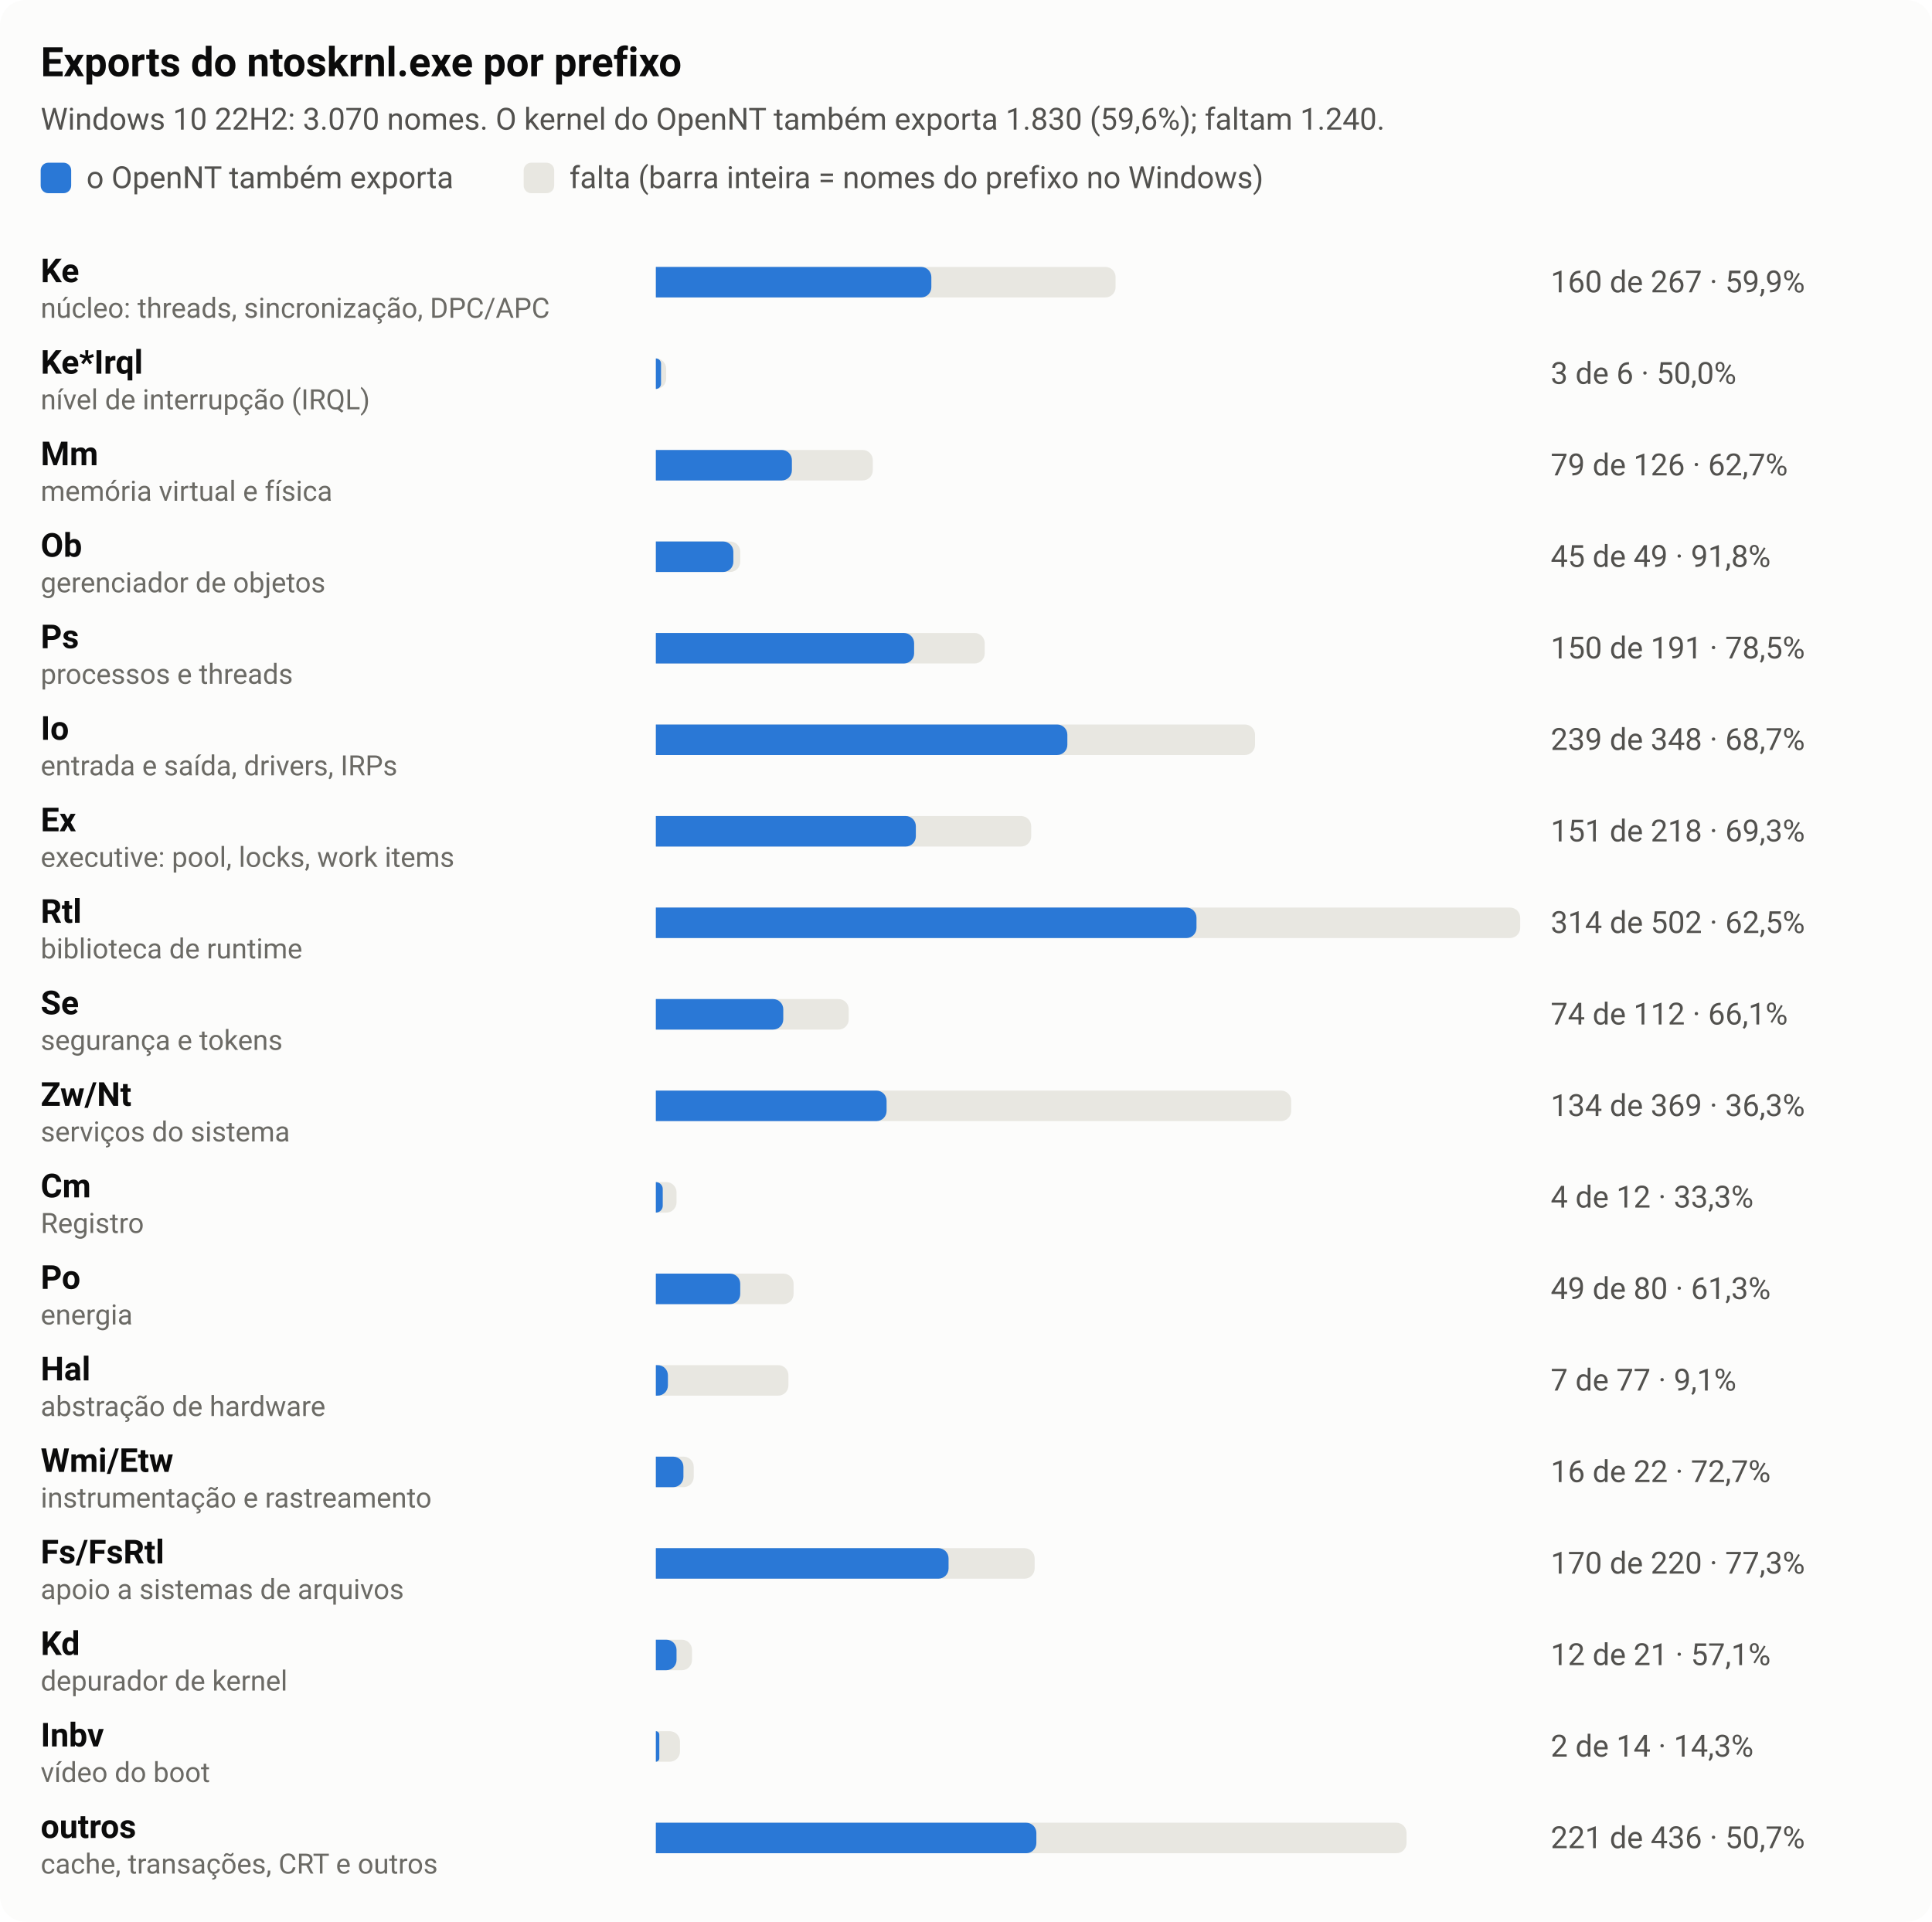
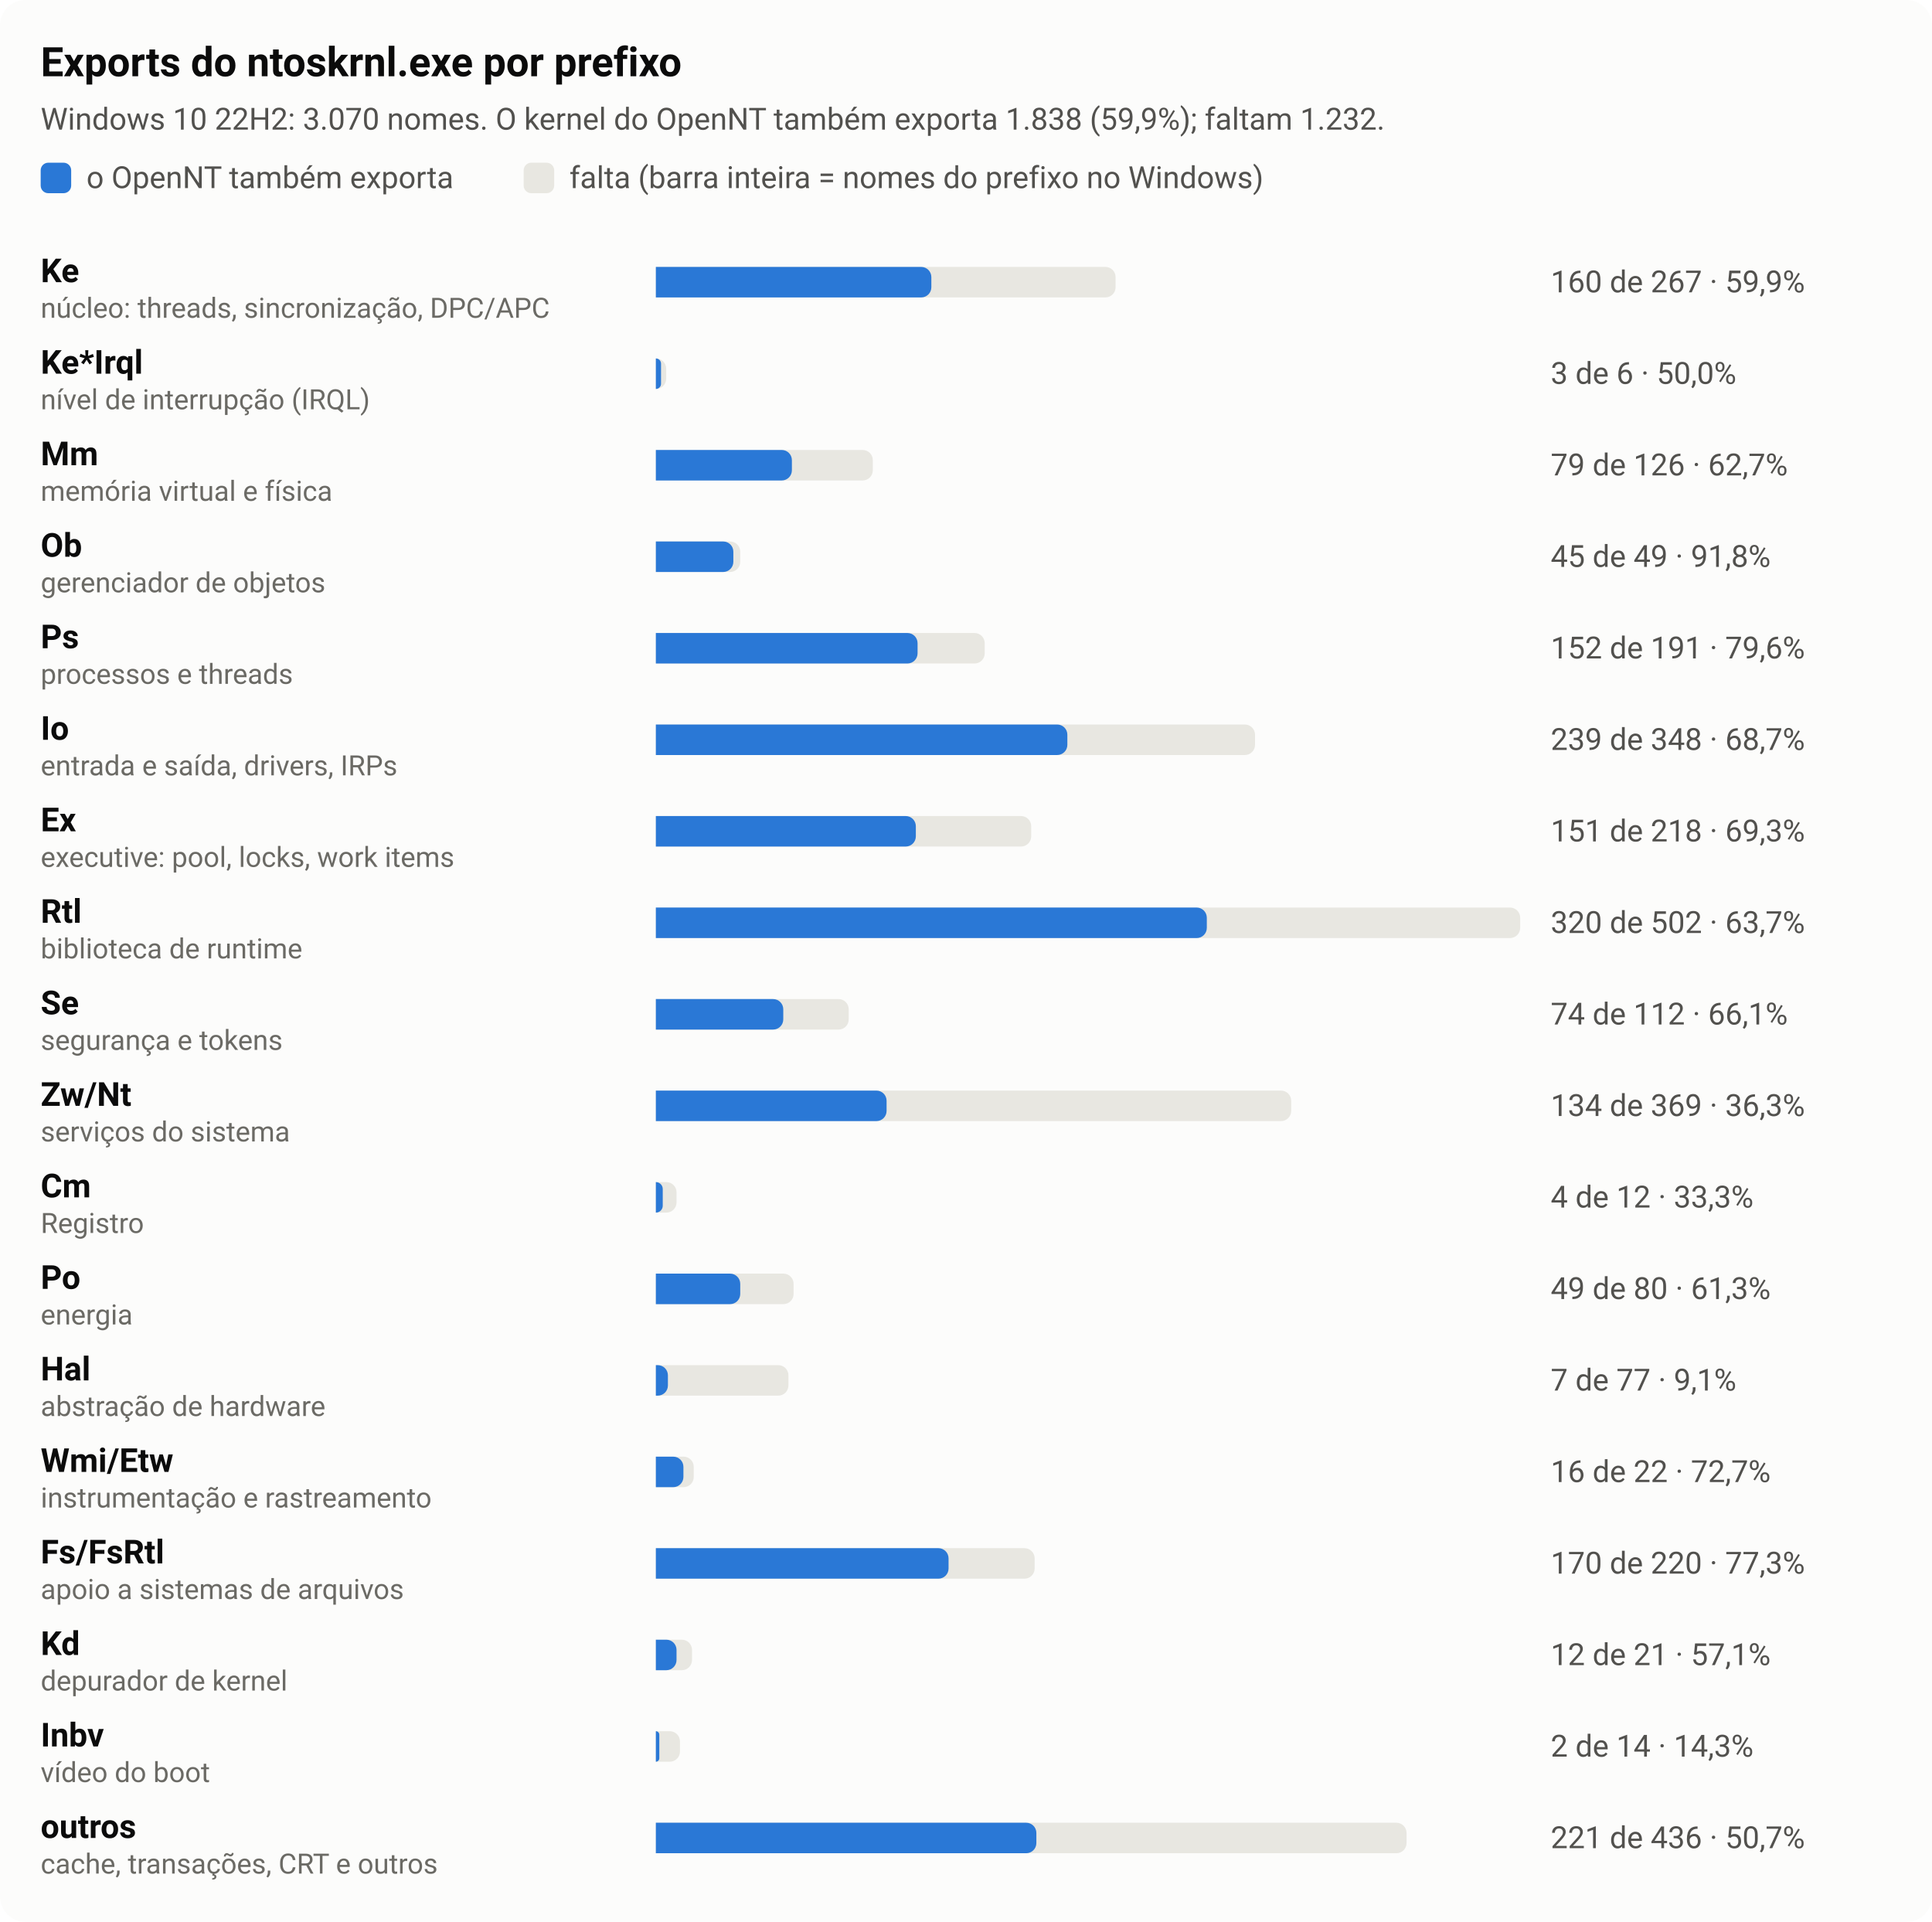
<svg xmlns="http://www.w3.org/2000/svg" width="760" height="756" viewBox="0 0 760 756" role="img" aria-labelledby="pc-title">
  <style>.pc-bg{fill:#fcfcfb}.pc-t{font:600 16px system-ui,-apple-system,Segoe UI,Roboto,sans-serif;fill:#0b0b0b}.pc-s,.pc-v{font:12px system-ui,-apple-system,Segoe UI,Roboto,sans-serif;fill:#52514e}.pc-v{font-variant-numeric:tabular-nums}.pc-l{font:600 13px system-ui,-apple-system,Segoe UI,Roboto,sans-serif;fill:#0b0b0b}.pc-m{font:11px system-ui,-apple-system,Segoe UI,Roboto,sans-serif;fill:#6b6a65}.pc-k{fill:#e8e7e1}.pc-a{fill:#2a78d6}@media (prefers-color-scheme:dark){.pc-bg{fill:#1a1a19}.pc-t,.pc-l{fill:#f0efec}.pc-s,.pc-v{fill:#c3c2b7}.pc-m{fill:#9d9b94}.pc-k{fill:#2c2c2a}.pc-a{fill:#3987e5}}</style>
  <rect class="pc-bg" width="760" height="756" rx="10" />
  <text class="pc-t" x="16" y="30">Exports do ntoskrnl.exe por prefixo</text>
-   <text class="pc-s" x="16" y="51">Windows 10 22H2: 3.070 nomes. O kernel do OpenNT também exporta 1.830 (59,6%); faltam 1.240.</text>
+   <text class="pc-s" x="16" y="51">Windows 10 22H2: 3.070 nomes. O kernel do OpenNT também exporta 1.838 (59,9%); faltam 1.232.</text>
  <rect class="pc-a" x="16" y="64" width="12" height="12" rx="3" />
  <text class="pc-v" x="34" y="74">o OpenNT também exporta</text>
  <rect class="pc-k" x="206" y="64" width="12" height="12" rx="3" />
  <text class="pc-v" x="224" y="74">falta (barra inteira = nomes do prefixo no Windows)</text>
  <g>
    <text class="pc-l" x="16" y="111">Ke</text>
    <text class="pc-m" x="16" y="125">núcleo: threads, sincronização, DPC/APC</text>
    <path class="pc-k" d="M258.0 105.0h176.84a4 4 0 0 1 4 4v4a4 4 0 0 1 -4 4h-176.84z" />
    <path class="pc-a" d="M258.0 105.0h104.37a4 4 0 0 1 4 4v4a4 4 0 0 1 -4 4h-104.37z" />
    <text class="pc-v" x="610" y="115">160 de 267 · 59,9%</text>
  </g>
  <g>
    <text class="pc-l" x="16" y="147">Ke*Irql</text>
    <text class="pc-m" x="16" y="161">nível de interrupção (IRQL)</text>
    <path class="pc-k" d="M258.0 141.0h0.06a4 4 0 0 1 4 4v4a4 4 0 0 1 -4 4h-0.06z" />
    <path class="pc-a" d="M258.0 141.0h0.00a2.032 2.032 0 0 1 2.032 2.032v7.936a2.032 2.032 0 0 1 -2.032 2.032h-0.00z" />
    <text class="pc-v" x="610" y="151">3 de 6 · 50,0%</text>
  </g>
  <g>
    <text class="pc-l" x="16" y="183">Mm</text>
    <text class="pc-m" x="16" y="197">memória virtual e física</text>
    <path class="pc-k" d="M258.0 177.0h81.34a4 4 0 0 1 4 4v4a4 4 0 0 1 -4 4h-81.34z" />
    <path class="pc-a" d="M258.0 177.0h49.51a4 4 0 0 1 4 4v4a4 4 0 0 1 -4 4h-49.51z" />
    <text class="pc-v" x="610" y="187">79 de 126 · 62,7%</text>
  </g>
  <g>
    <text class="pc-l" x="16" y="219">Ob</text>
    <text class="pc-m" x="16" y="233">gerenciador de objetos</text>
    <path class="pc-k" d="M258.0 213.0h29.19a4 4 0 0 1 4 4v4a4 4 0 0 1 -4 4h-29.19z" />
    <path class="pc-a" d="M258.0 213.0h26.48a4 4 0 0 1 4 4v4a4 4 0 0 1 -4 4h-26.48z" />
    <text class="pc-v" x="610" y="223">45 de 49 · 91,8%</text>
  </g>
  <g>
    <text class="pc-l" x="16" y="255">Ps</text>
    <text class="pc-m" x="16" y="269">processos e threads</text>
    <path class="pc-k" d="M258.0 249.0h125.36a4 4 0 0 1 4 4v4a4 4 0 0 1 -4 4h-125.36z" />
-     <path class="pc-a" d="M258.0 249.0h97.59a4 4 0 0 1 4 4v4a4 4 0 0 1 -4 4h-97.59z" />
-     <text class="pc-v" x="610" y="259">150 de 191 · 78,5%</text>
+     <path class="pc-a" d="M258.0 249.0h98.95a4 4 0 0 1 4 4v4a4 4 0 0 1 -4 4h-98.95z" />
+     <text class="pc-v" x="610" y="259">152 de 191 · 79,6%</text>
  </g>
  <g>
    <text class="pc-l" x="16" y="291">Io</text>
    <text class="pc-m" x="16" y="305">entrada e saída, drivers, IRPs</text>
    <path class="pc-k" d="M258.0 285.0h231.70a4 4 0 0 1 4 4v4a4 4 0 0 1 -4 4h-231.70z" />
    <path class="pc-a" d="M258.0 285.0h157.87a4 4 0 0 1 4 4v4a4 4 0 0 1 -4 4h-157.87z" />
    <text class="pc-v" x="610" y="295">239 de 348 · 68,7%</text>
  </g>
  <g>
    <text class="pc-l" x="16" y="327">Ex</text>
    <text class="pc-m" x="16" y="341">executive: pool, locks, work items</text>
    <path class="pc-k" d="M258.0 321.0h143.65a4 4 0 0 1 4 4v4a4 4 0 0 1 -4 4h-143.65z" />
    <path class="pc-a" d="M258.0 321.0h98.27a4 4 0 0 1 4 4v4a4 4 0 0 1 -4 4h-98.27z" />
    <text class="pc-v" x="610" y="331">151 de 218 · 69,3%</text>
  </g>
  <g>
    <text class="pc-l" x="16" y="363">Rtl</text>
    <text class="pc-m" x="16" y="377">biblioteca de runtime</text>
    <path class="pc-k" d="M258.0 357.0h336.00a4 4 0 0 1 4 4v4a4 4 0 0 1 -4 4h-336.00z" />
-     <path class="pc-a" d="M258.0 357.0h208.67a4 4 0 0 1 4 4v4a4 4 0 0 1 -4 4h-208.67z" />
-     <text class="pc-v" x="610" y="367">314 de 502 · 62,5%</text>
+     <path class="pc-a" d="M258.0 357.0h212.73a4 4 0 0 1 4 4v4a4 4 0 0 1 -4 4h-212.73z" />
+     <text class="pc-v" x="610" y="367">320 de 502 · 63,7%</text>
  </g>
  <g>
    <text class="pc-l" x="16" y="399">Se</text>
    <text class="pc-m" x="16" y="413">segurança e tokens</text>
    <path class="pc-k" d="M258.0 393.0h71.86a4 4 0 0 1 4 4v4a4 4 0 0 1 -4 4h-71.86z" />
    <path class="pc-a" d="M258.0 393.0h46.12a4 4 0 0 1 4 4v4a4 4 0 0 1 -4 4h-46.12z" />
    <text class="pc-v" x="610" y="403">74 de 112 · 66,1%</text>
  </g>
  <g>
    <text class="pc-l" x="16" y="435">Zw/Nt</text>
    <text class="pc-m" x="16" y="449">serviços do sistema</text>
    <path class="pc-k" d="M258.0 429.0h245.92a4 4 0 0 1 4 4v4a4 4 0 0 1 -4 4h-245.92z" />
    <path class="pc-a" d="M258.0 429.0h86.76a4 4 0 0 1 4 4v4a4 4 0 0 1 -4 4h-86.76z" />
    <text class="pc-v" x="610" y="439">134 de 369 · 36,3%</text>
  </g>
  <g>
    <text class="pc-l" x="16" y="471">Cm</text>
    <text class="pc-m" x="16" y="485">Registro</text>
    <path class="pc-k" d="M258.0 465.0h4.13a4 4 0 0 1 4 4v4a4 4 0 0 1 -4 4h-4.13z" />
    <path class="pc-a" d="M258.0 465.0h0.00a2.709 2.709 0 0 1 2.709 2.709v6.582a2.709 2.709 0 0 1 -2.709 2.709h-0.00z" />
    <text class="pc-v" x="610" y="475">4 de 12 · 33,3%</text>
  </g>
  <g>
    <text class="pc-l" x="16" y="507">Po</text>
    <text class="pc-m" x="16" y="521">energia</text>
    <path class="pc-k" d="M258.0 501.0h50.18a4 4 0 0 1 4 4v4a4 4 0 0 1 -4 4h-50.18z" />
    <path class="pc-a" d="M258.0 501.0h29.19a4 4 0 0 1 4 4v4a4 4 0 0 1 -4 4h-29.19z" />
    <text class="pc-v" x="610" y="511">49 de 80 · 61,3%</text>
  </g>
  <g>
    <text class="pc-l" x="16" y="543">Hal</text>
    <text class="pc-m" x="16" y="557">abstração de hardware</text>
    <path class="pc-k" d="M258.0 537.0h48.15a4 4 0 0 1 4 4v4a4 4 0 0 1 -4 4h-48.15z" />
    <path class="pc-a" d="M258.0 537.0h0.74a4 4 0 0 1 4 4v4a4 4 0 0 1 -4 4h-0.74z" />
    <text class="pc-v" x="610" y="547">7 de 77 · 9,1%</text>
  </g>
  <g>
    <text class="pc-l" x="16" y="579">Wmi/Etw</text>
    <text class="pc-m" x="16" y="593">instrumentação e rastreamento</text>
    <path class="pc-k" d="M258.0 573.0h10.90a4 4 0 0 1 4 4v4a4 4 0 0 1 -4 4h-10.90z" />
    <path class="pc-a" d="M258.0 573.0h6.84a4 4 0 0 1 4 4v4a4 4 0 0 1 -4 4h-6.84z" />
    <text class="pc-v" x="610" y="583">16 de 22 · 72,7%</text>
  </g>
  <g>
    <text class="pc-l" x="16" y="615">Fs/FsRtl</text>
    <text class="pc-m" x="16" y="629">apoio a sistemas de arquivos</text>
    <path class="pc-k" d="M258.0 609.0h145.00a4 4 0 0 1 4 4v4a4 4 0 0 1 -4 4h-145.00z" />
    <path class="pc-a" d="M258.0 609.0h111.14a4 4 0 0 1 4 4v4a4 4 0 0 1 -4 4h-111.14z" />
    <text class="pc-v" x="610" y="619">170 de 220 · 77,3%</text>
  </g>
  <g>
    <text class="pc-l" x="16" y="651">Kd</text>
    <text class="pc-m" x="16" y="665">depurador de kernel</text>
    <path class="pc-k" d="M258.0 645.0h10.22a4 4 0 0 1 4 4v4a4 4 0 0 1 -4 4h-10.22z" />
    <path class="pc-a" d="M258.0 645.0h4.13a4 4 0 0 1 4 4v4a4 4 0 0 1 -4 4h-4.13z" />
    <text class="pc-v" x="610" y="655">12 de 21 · 57,1%</text>
  </g>
  <g>
    <text class="pc-l" x="16" y="687">Inbv</text>
    <text class="pc-m" x="16" y="701">vídeo do boot</text>
    <path class="pc-k" d="M258.0 681.0h5.48a4 4 0 0 1 4 4v4a4 4 0 0 1 -4 4h-5.48z" />
    <path class="pc-a" d="M258.0 681.0h0.00a1.355 1.355 0 0 1 1.355 1.355v9.291a1.355 1.355 0 0 1 -1.355 1.355h-0.00z" />
    <text class="pc-v" x="610" y="691">2 de 14 · 14,3%</text>
  </g>
  <g>
    <text class="pc-l" x="16" y="723">outros</text>
    <text class="pc-m" x="16" y="737">cache, transações, CRT e outros</text>
    <path class="pc-k" d="M258.0 717.0h291.30a4 4 0 0 1 4 4v4a4 4 0 0 1 -4 4h-291.30z" />
    <path class="pc-a" d="M258.0 717.0h145.68a4 4 0 0 1 4 4v4a4 4 0 0 1 -4 4h-145.68z" />
    <text class="pc-v" x="610" y="727">221 de 436 · 50,7%</text>
  </g>
</svg>
